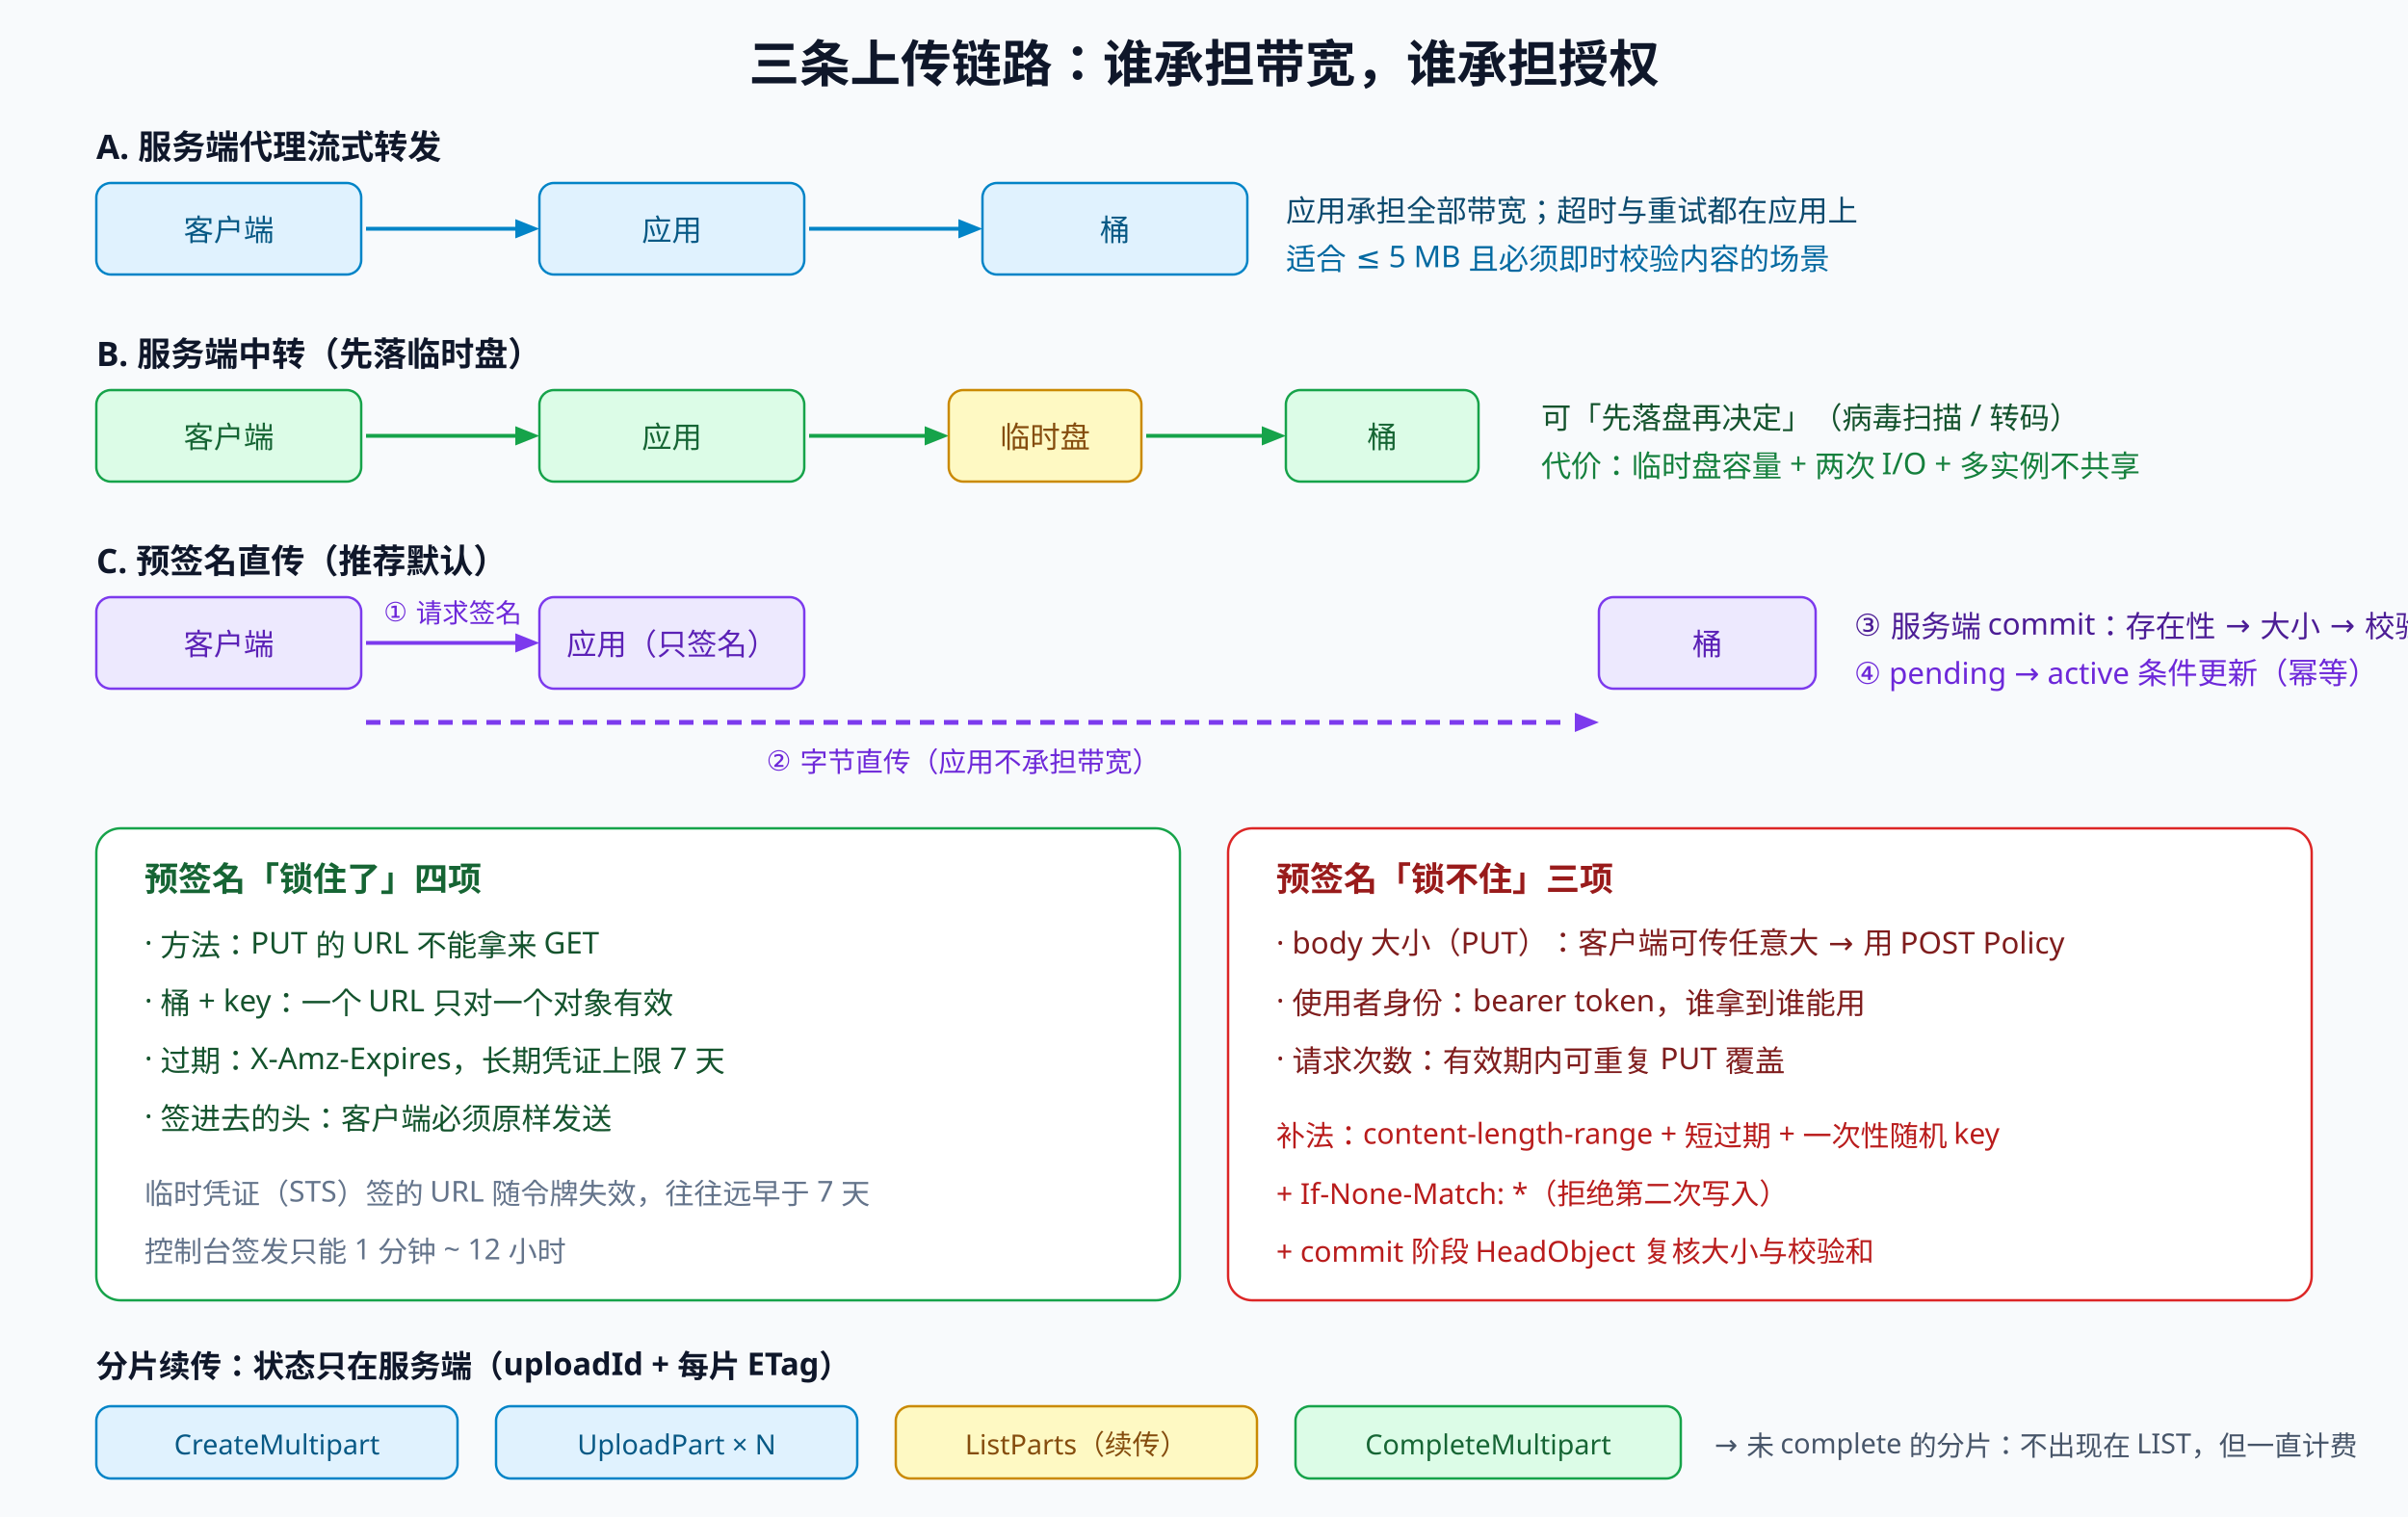
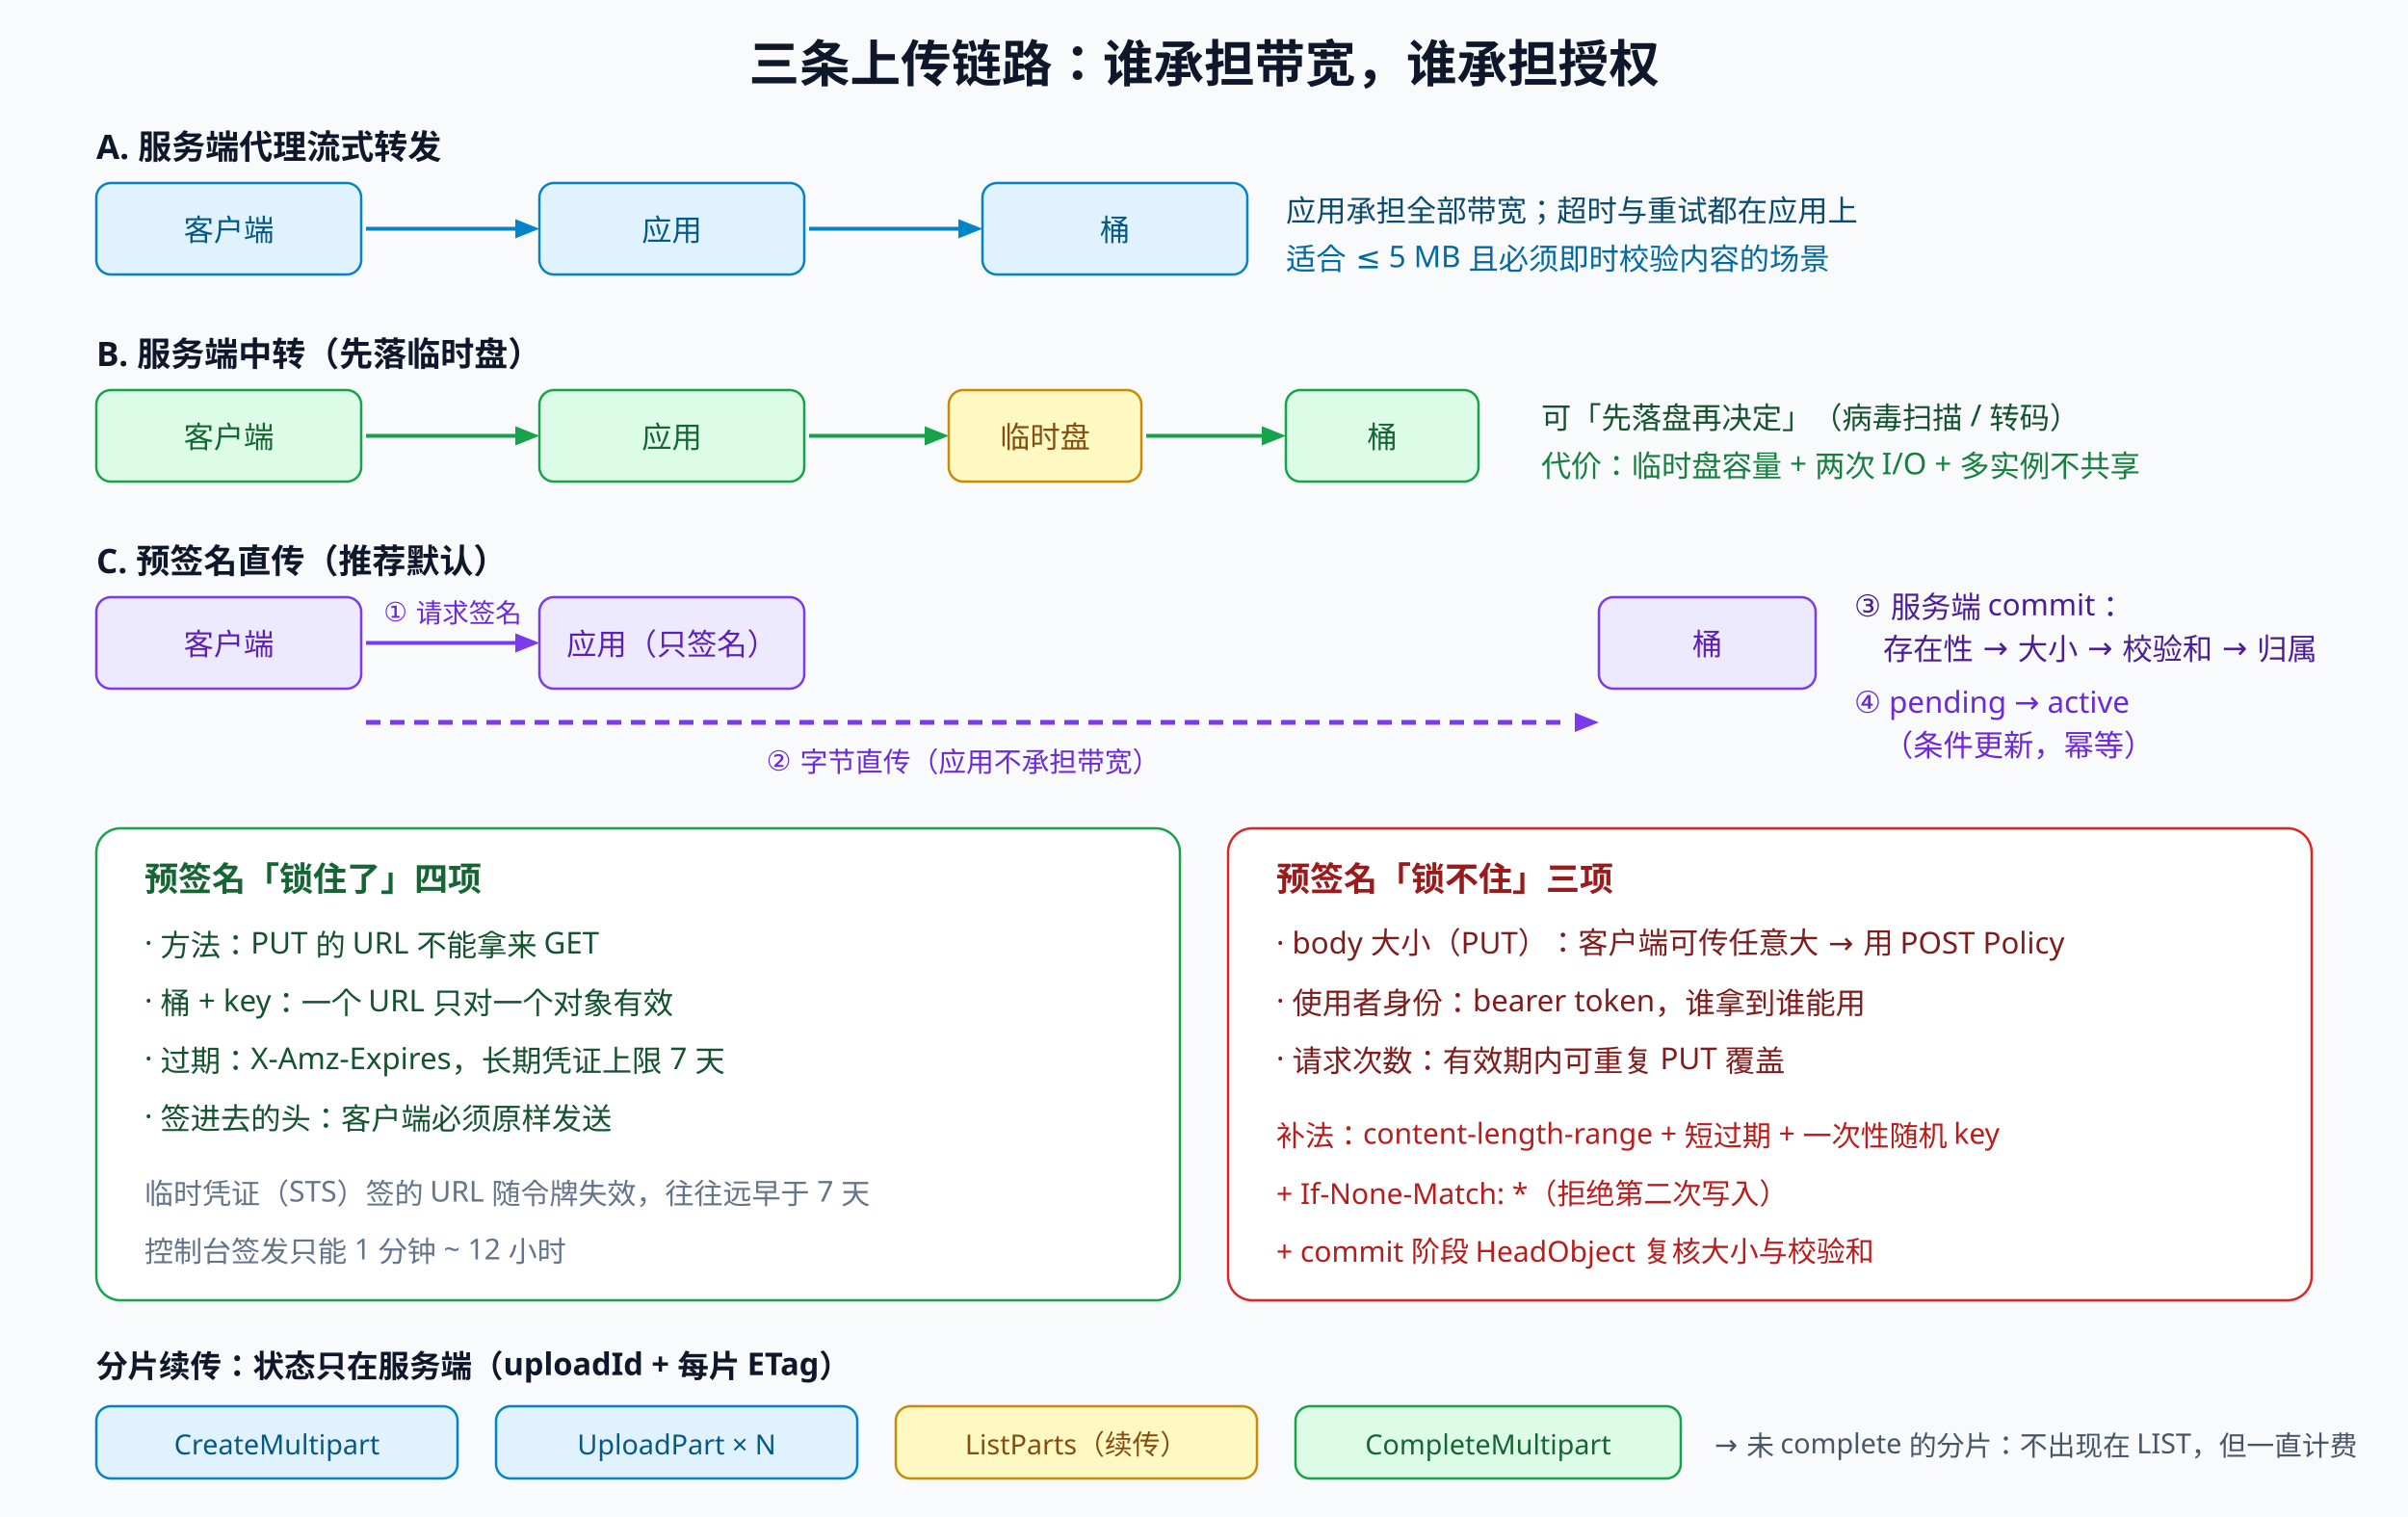
<svg xmlns="http://www.w3.org/2000/svg" viewBox="0 0 1000 630" width="1000" height="630" role="img" aria-label="三条上传链路、预签名锁住的四项与分片续传">
  <rect x="0" y="0" width="1000" height="630" fill="#f8fafc" />
  <text x="500" y="34" text-anchor="middle" font-family="PingFang SC, Microsoft YaHei, sans-serif" font-size="21" font-weight="700" fill="#0f172a">三条上传链路：谁承担带宽，谁承担授权</text>
  <g font-family="PingFang SC, Microsoft YaHei, sans-serif" font-size="12.5">
    <text x="40" y="66" font-size="14" font-weight="700" fill="#0f172a">A. 服务端代理流式转发</text>
    <rect x="40" y="76" width="110" height="38" rx="6" fill="#e0f2fe" stroke="#0284c7" />
    <text x="95" y="100" text-anchor="middle" fill="#075985">客户端</text>
    <line x1="152" y1="95" x2="214" y2="95" stroke="#0284c7" stroke-width="1.6" />
    <polygon points="214,91 224,95 214,99" fill="#0284c7" />
    <rect x="224" y="76" width="110" height="38" rx="6" fill="#e0f2fe" stroke="#0284c7" />
    <text x="279" y="100" text-anchor="middle" fill="#075985">应用</text>
    <line x1="336" y1="95" x2="398" y2="95" stroke="#0284c7" stroke-width="1.6" />
    <polygon points="398,91 408,95 398,99" fill="#0284c7" />
    <rect x="408" y="76" width="110" height="38" rx="6" fill="#e0f2fe" stroke="#0284c7" />
    <text x="463" y="100" text-anchor="middle" fill="#075985">桶</text>
    <text x="534" y="92" fill="#0c4a6e">应用承担全部带宽；超时与重试都在应用上</text>
    <text x="534" y="112" fill="#0369a1">适合 ≤ 5 MB 且必须即时校验内容的场景</text>
    <text x="40" y="152" font-size="14" font-weight="700" fill="#0f172a">B. 服务端中转（先落临时盘）</text>
    <rect x="40" y="162" width="110" height="38" rx="6" fill="#dcfce7" stroke="#16a34a" />
    <text x="95" y="186" text-anchor="middle" fill="#166534">客户端</text>
    <line x1="152" y1="181" x2="214" y2="181" stroke="#16a34a" stroke-width="1.6" />
    <polygon points="214,177 224,181 214,185" fill="#16a34a" />
    <rect x="224" y="162" width="110" height="38" rx="6" fill="#dcfce7" stroke="#16a34a" />
    <text x="279" y="186" text-anchor="middle" fill="#166534">应用</text>
    <line x1="336" y1="181" x2="384" y2="181" stroke="#16a34a" stroke-width="1.6" />
    <polygon points="384,177 394,181 384,185" fill="#16a34a" />
    <rect x="394" y="162" width="80" height="38" rx="6" fill="#fef9c3" stroke="#ca8a04" />
    <text x="434" y="186" text-anchor="middle" fill="#854d0e">临时盘</text>
    <line x1="476" y1="181" x2="524" y2="181" stroke="#16a34a" stroke-width="1.6" />
    <polygon points="524,177 534,181 524,185" fill="#16a34a" />
    <rect x="534" y="162" width="80" height="38" rx="6" fill="#dcfce7" stroke="#16a34a" />
    <text x="574" y="186" text-anchor="middle" fill="#166534">桶</text>
    <text x="640" y="178" fill="#14532d">可「先落盘再决定」（病毒扫描 / 转码）</text>
    <text x="640" y="198" fill="#15803d">代价：临时盘容量 + 两次 I/O + 多实例不共享</text>
    <text x="40" y="238" font-size="14" font-weight="700" fill="#0f172a">C. 预签名直传（推荐默认）</text>
    <rect x="40" y="248" width="110" height="38" rx="6" fill="#ede9fe" stroke="#7c3aed" />
    <text x="95" y="272" text-anchor="middle" fill="#5b21b6">客户端</text>
    <line x1="152" y1="267" x2="214" y2="267" stroke="#7c3aed" stroke-width="1.6" />
    <polygon points="214,263 224,267 214,271" fill="#7c3aed" />
    <text x="188" y="258" text-anchor="middle" font-size="11" fill="#6d28d9">① 请求签名</text>
    <rect x="224" y="248" width="110" height="38" rx="6" fill="#ede9fe" stroke="#7c3aed" />
    <text x="279" y="272" text-anchor="middle" fill="#5b21b6">应用（只签名）</text>
    <line x1="152" y1="300" x2="650" y2="300" stroke="#7c3aed" stroke-width="2" stroke-dasharray="6 4" />
    <polygon points="654,296 664,300 654,304" fill="#7c3aed" />
    <text x="400" y="320" text-anchor="middle" font-size="11.5" fill="#6d28d9">② 字节直传（应用不承担带宽）</text>
    <rect x="664" y="248" width="90" height="38" rx="6" fill="#ede9fe" stroke="#7c3aed" />
    <text x="709" y="272" text-anchor="middle" fill="#5b21b6">桶</text>
-     <text x="770" y="264" fill="#4c1d95">③ 服务端 commit：存在性 → 大小 → 校验和 → 归属</text>
-     <text x="770" y="284" fill="#6d28d9">④ pending → active 条件更新（幂等）</text>
+     <text x="770" y="256" fill="#4c1d95">③ 服务端 commit：</text>
+     <text x="782" y="274" fill="#4c1d95">存在性 → 大小 → 校验和 → 归属</text>
+     <text x="770" y="296" fill="#6d28d9">④ pending → active</text>
+     <text x="782" y="314" fill="#6d28d9">（条件更新，幂等）</text>
  </g>
  <g font-family="PingFang SC, Microsoft YaHei, sans-serif">
    <rect x="40" y="344" width="450" height="196" rx="10" fill="#ffffff" stroke="#16a34a" />
    <text x="60" y="370" font-size="14" font-weight="700" fill="#166534">预签名「锁住了」四项</text>
    <text x="60" y="396" font-size="12.5" fill="#14532d">· 方法：PUT 的 URL 不能拿来 GET</text>
    <text x="60" y="420" font-size="12.5" fill="#14532d">· 桶 + key：一个 URL 只对一个对象有效</text>
    <text x="60" y="444" font-size="12.5" fill="#14532d">· 过期：X-Amz-Expires，长期凭证上限 7 天</text>
    <text x="60" y="468" font-size="12.5" fill="#14532d">· 签进去的头：客户端必须原样发送</text>
    <text x="60" y="500" font-size="12" fill="#64748b">临时凭证（STS）签的 URL 随令牌失效，往往远早于 7 天</text>
    <text x="60" y="524" font-size="12" fill="#64748b">控制台签发只能 1 分钟 ~ 12 小时</text>
    <rect x="510" y="344" width="450" height="196" rx="10" fill="#ffffff" stroke="#dc2626" />
    <text x="530" y="370" font-size="14" font-weight="700" fill="#991b1b">预签名「锁不住」三项</text>
    <text x="530" y="396" font-size="12.5" fill="#7f1d1d">· body 大小（PUT）：客户端可传任意大 → 用 POST Policy</text>
    <text x="530" y="420" font-size="12.5" fill="#7f1d1d">· 使用者身份：bearer token，谁拿到谁能用</text>
    <text x="530" y="444" font-size="12.5" fill="#7f1d1d">· 请求次数：有效期内可重复 PUT 覆盖</text>
    <text x="530" y="476" font-size="12" fill="#b91c1c">补法：content-length-range + 短过期 + 一次性随机 key</text>
    <text x="530" y="500" font-size="12" fill="#b91c1c">+ If-None-Match: *（拒绝第二次写入）</text>
    <text x="530" y="524" font-size="12" fill="#b91c1c">+ commit 阶段 HeadObject 复核大小与校验和</text>
  </g>
  <g font-family="PingFang SC, Microsoft YaHei, sans-serif">
    <text x="40" y="572" font-size="13" font-weight="700" fill="#0f172a">分片续传：状态只在服务端（uploadId + 每片 ETag）</text>
    <rect x="40" y="584" width="150" height="30" rx="6" fill="#e0f2fe" stroke="#0284c7" />
    <text x="115" y="604" text-anchor="middle" font-size="11.5" fill="#075985">CreateMultipart</text>
    <rect x="206" y="584" width="150" height="30" rx="6" fill="#e0f2fe" stroke="#0284c7" />
    <text x="281" y="604" text-anchor="middle" font-size="11.5" fill="#075985">UploadPart × N</text>
    <rect x="372" y="584" width="150" height="30" rx="6" fill="#fef9c3" stroke="#ca8a04" />
    <text x="447" y="604" text-anchor="middle" font-size="11.5" fill="#854d0e">ListParts（续传）</text>
    <rect x="538" y="584" width="160" height="30" rx="6" fill="#dcfce7" stroke="#16a34a" />
    <text x="618" y="604" text-anchor="middle" font-size="11.5" fill="#166534">CompleteMultipart</text>
    <text x="712" y="604" font-size="11.5" fill="#475569">→ 未 complete 的分片：不出现在 LIST，但一直计费</text>
  </g>
</svg>
